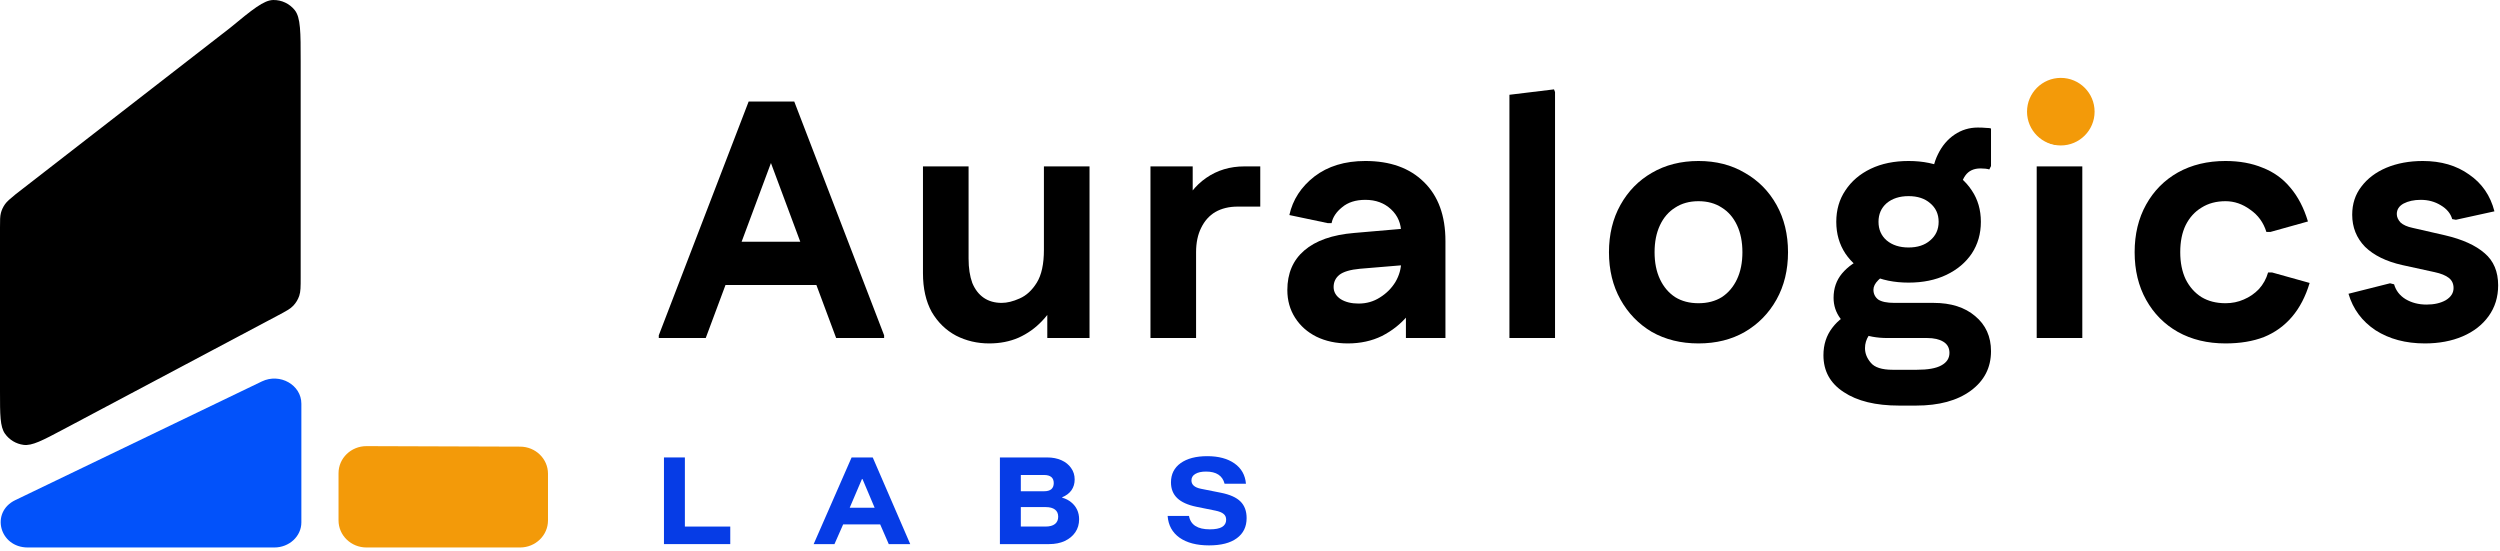
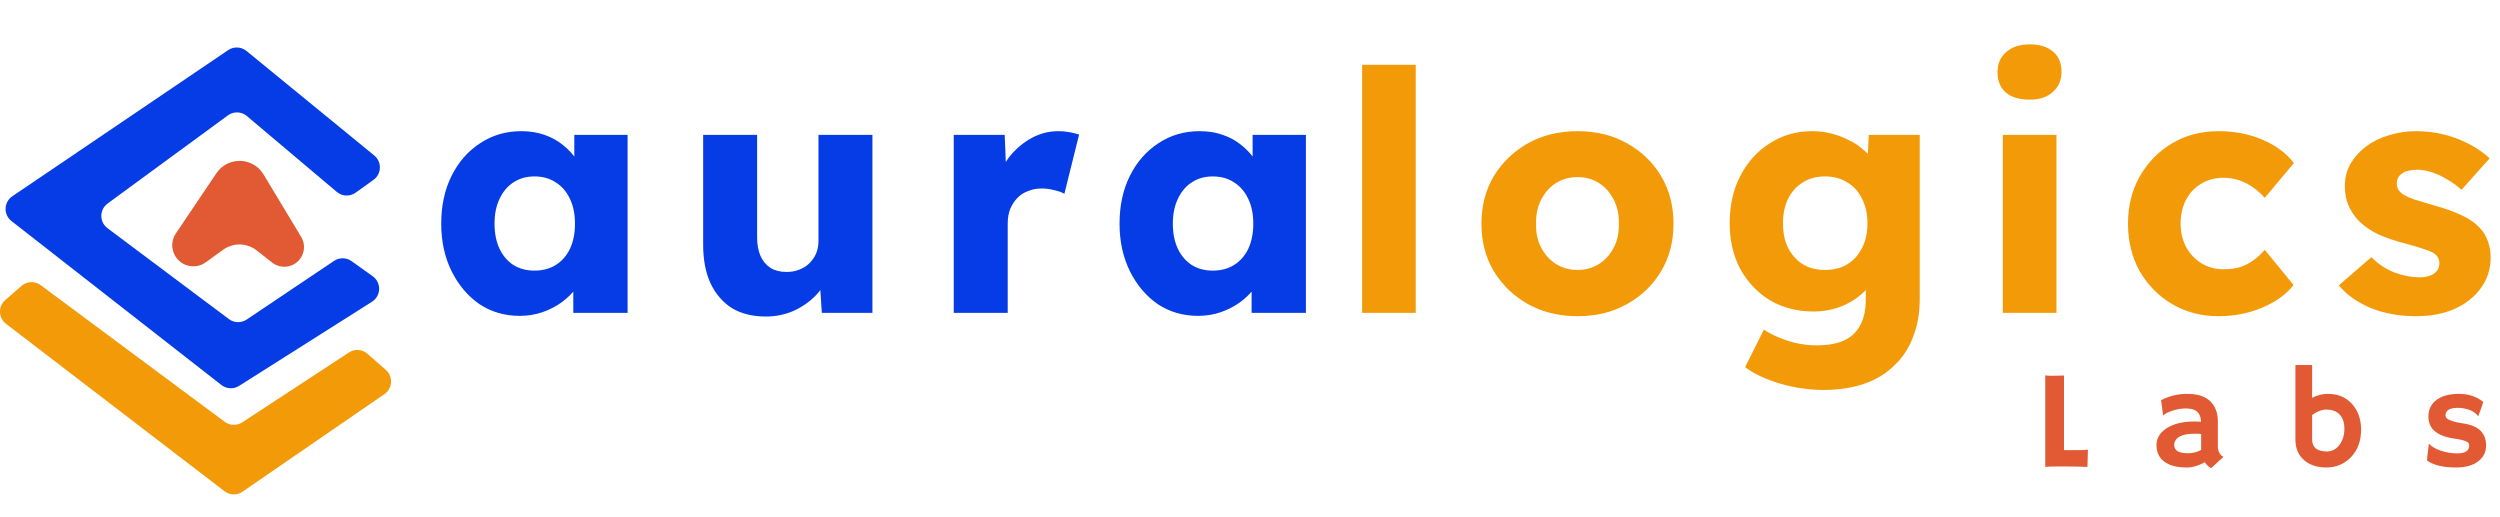
- <svg xmlns="http://www.w3.org/2000/svg" width="740" height="163" viewBox="0 0 740 163" fill="none">
-   <path d="M717.752 101.654C712.086 101.654 707.219 100.354 703.152 97.754C699.152 95.088 696.486 91.487 695.152 86.954L707.452 83.854L708.652 84.154C709.186 86.021 710.319 87.487 712.052 88.554C713.852 89.621 715.919 90.154 718.252 90.154C720.519 90.154 722.419 89.721 723.952 88.854C725.486 87.921 726.252 86.721 726.252 85.254C726.252 83.987 725.786 82.987 724.852 82.254C723.919 81.521 722.519 80.954 720.652 80.554L711.052 78.454C706.319 77.388 702.652 75.588 700.052 73.054C697.519 70.454 696.252 67.287 696.252 63.554C696.252 60.354 697.152 57.587 698.952 55.254C700.752 52.854 703.219 50.987 706.352 49.654C709.552 48.321 713.152 47.654 717.152 47.654C722.552 47.654 727.119 48.987 730.852 51.654C734.652 54.254 737.152 57.888 738.352 62.554L726.952 65.054L725.852 64.854C725.386 63.188 724.252 61.821 722.452 60.754C720.719 59.688 718.752 59.154 716.552 59.154C714.552 59.154 712.852 59.521 711.452 60.254C710.119 60.987 709.452 62.021 709.452 63.354C709.452 64.221 709.819 65.054 710.552 65.854C711.352 66.588 712.552 67.121 714.152 67.454L723.752 69.654C728.886 70.854 732.786 72.621 735.452 74.954C738.119 77.221 739.452 80.388 739.452 84.454C739.452 87.921 738.519 90.954 736.652 93.554C734.786 96.154 732.219 98.154 728.952 99.554C725.686 100.954 721.952 101.654 717.752 101.654Z" fill="black" />
-   <path d="M658.752 101.654C653.418 101.654 648.718 100.521 644.652 98.254C640.652 95.987 637.518 92.821 635.252 88.754C632.985 84.688 631.852 79.987 631.852 74.654C631.852 69.321 632.985 64.621 635.252 60.554C637.518 56.487 640.652 53.321 644.652 51.054C648.718 48.788 653.418 47.654 658.752 47.654C662.885 47.654 666.552 48.321 669.752 49.654C673.018 50.921 675.752 52.888 677.952 55.554C680.218 58.221 681.952 61.554 683.152 65.554L672.052 68.654H670.852C669.985 65.854 668.385 63.654 666.052 62.054C663.785 60.388 661.352 59.554 658.752 59.554C656.018 59.554 653.652 60.188 651.652 61.454C649.652 62.654 648.085 64.388 646.952 66.654C645.885 68.854 645.352 71.521 645.352 74.654C645.352 77.721 645.885 80.388 646.952 82.654C648.085 84.921 649.652 86.688 651.652 87.954C653.652 89.154 656.018 89.754 658.752 89.754C660.685 89.754 662.485 89.388 664.152 88.654C665.885 87.921 667.385 86.888 668.652 85.554C669.918 84.154 670.818 82.521 671.352 80.654H672.552L683.652 83.754C682.452 87.754 680.718 91.088 678.452 93.754C676.185 96.421 673.418 98.421 670.152 99.754C666.885 101.021 663.085 101.654 658.752 101.654Z" fill="black" />
-   <path d="M602.863 100.054V49.254H616.363V100.054H602.863ZM609.663 42.854C607.396 42.854 605.463 42.054 603.863 40.454C602.263 38.854 601.463 36.921 601.463 34.654C601.463 32.454 602.263 30.554 603.863 28.954C605.463 27.354 607.396 26.554 609.663 26.554C611.863 26.554 613.763 27.354 615.363 28.954C616.963 30.554 617.763 32.454 617.763 34.654C617.763 36.921 616.963 38.854 615.363 40.454C613.763 42.054 611.863 42.854 609.663 42.854Z" fill="black" />
-   <path d="M562.138 120.054C555.205 120.054 549.738 118.721 545.738 116.054C541.738 113.454 539.738 109.821 539.738 105.154C539.738 102.021 540.605 99.321 542.338 97.054C544.072 94.721 546.572 92.921 549.838 91.654L556.338 96.754C555.005 97.287 553.938 98.154 553.138 99.354C552.405 100.488 552.038 101.721 552.038 103.054C552.038 104.588 552.605 106.021 553.738 107.354C554.872 108.754 557.038 109.454 560.238 109.454H567.338C570.672 109.454 573.105 109.021 574.638 108.154C576.238 107.288 577.038 106.054 577.038 104.454C577.038 102.988 576.438 101.888 575.238 101.154C574.038 100.421 572.438 100.054 570.438 100.054H558.638C555.572 100.054 552.838 99.554 550.438 98.554C548.038 97.487 546.138 96.054 544.738 94.254C543.405 92.454 542.738 90.421 542.738 88.154C542.738 85.354 543.572 82.954 545.238 80.954C546.972 78.888 549.372 77.221 552.438 75.954L559.638 81.454C558.105 81.454 556.872 81.954 555.938 82.954C555.005 83.888 554.538 84.821 554.538 85.754C554.538 86.954 555.005 87.921 555.938 88.654C556.938 89.321 558.538 89.654 560.738 89.654H572.338C577.472 89.654 581.572 90.954 584.638 93.554C587.772 96.154 589.338 99.621 589.338 103.954C589.338 108.821 587.338 112.721 583.338 115.654C579.338 118.588 573.938 120.054 567.138 120.054H562.138ZM564.938 83.654C560.672 83.654 556.938 82.888 553.738 81.354C550.538 79.821 548.038 77.721 546.238 75.054C544.438 72.321 543.538 69.188 543.538 65.654C543.538 62.121 544.438 59.021 546.238 56.354C548.038 53.621 550.538 51.487 553.738 49.954C556.938 48.421 560.672 47.654 564.938 47.654C569.205 47.654 572.938 48.421 576.138 49.954C579.338 51.487 581.838 53.621 583.638 56.354C585.438 59.021 586.338 62.121 586.338 65.654C586.338 69.188 585.438 72.321 583.638 75.054C581.838 77.721 579.338 79.821 576.138 81.354C572.938 82.888 569.205 83.654 564.938 83.654ZM564.938 73.254C567.605 73.254 569.738 72.554 571.338 71.154C573.005 69.754 573.838 67.921 573.838 65.654C573.838 63.388 573.005 61.554 571.338 60.154C569.738 58.754 567.605 58.054 564.938 58.054C562.272 58.054 560.105 58.754 558.438 60.154C556.838 61.554 556.038 63.388 556.038 65.654C556.038 67.921 556.838 69.754 558.438 71.154C560.105 72.554 562.272 73.254 564.938 73.254ZM580.238 57.354L571.838 53.854C571.838 50.788 572.438 48.054 573.638 45.654C574.838 43.188 576.472 41.254 578.538 39.854C580.605 38.454 582.905 37.754 585.438 37.754C586.372 37.754 587.172 37.788 587.838 37.854C588.572 37.854 589.072 37.921 589.338 38.054V49.154L588.838 50.154C588.172 49.954 587.305 49.854 586.238 49.854C584.238 49.854 582.738 50.554 581.738 51.954C580.738 53.354 580.238 55.154 580.238 57.354Z" fill="black" />
-   <path d="M502.754 101.654C497.554 101.654 492.954 100.521 488.954 98.254C485.021 95.921 481.921 92.721 479.654 88.654C477.387 84.588 476.254 79.921 476.254 74.654C476.254 69.388 477.387 64.721 479.654 60.654C481.921 56.587 485.021 53.421 488.954 51.154C492.954 48.821 497.554 47.654 502.754 47.654C507.954 47.654 512.521 48.821 516.454 51.154C520.454 53.421 523.587 56.587 525.854 60.654C528.121 64.721 529.254 69.388 529.254 74.654C529.254 79.921 528.121 84.588 525.854 88.654C523.587 92.721 520.454 95.921 516.454 98.254C512.521 100.521 507.954 101.654 502.754 101.654ZM502.754 89.754C505.421 89.754 507.721 89.154 509.654 87.954C511.587 86.688 513.087 84.921 514.154 82.654C515.221 80.388 515.754 77.721 515.754 74.654C515.754 71.588 515.221 68.921 514.154 66.654C513.087 64.388 511.587 62.654 509.654 61.454C507.721 60.188 505.421 59.554 502.754 59.554C500.087 59.554 497.787 60.188 495.854 61.454C493.921 62.654 492.421 64.388 491.354 66.654C490.287 68.921 489.754 71.588 489.754 74.654C489.754 77.721 490.287 80.388 491.354 82.654C492.421 84.921 493.921 86.688 495.854 87.954C497.787 89.154 500.087 89.754 502.754 89.754Z" fill="black" />
-   <path d="M446.789 100.054V28.054L459.989 26.454L460.289 27.254V100.054H446.789Z" fill="black" />
-   <path d="M398.951 101.654C395.484 101.654 392.384 100.988 389.651 99.654C386.984 98.321 384.884 96.454 383.351 94.054C381.817 91.654 381.051 88.921 381.051 85.854C381.051 80.921 382.717 77.021 386.051 74.154C389.451 71.221 394.384 69.487 400.851 68.954L420.551 67.254V78.054L402.551 79.554C399.684 79.821 397.651 80.421 396.451 81.354C395.317 82.287 394.751 83.487 394.751 84.954C394.751 86.421 395.451 87.621 396.851 88.554C398.251 89.421 400.017 89.854 402.151 89.854C404.484 89.854 406.584 89.254 408.451 88.054C410.384 86.854 411.917 85.321 413.051 83.454C414.184 81.521 414.751 79.487 414.751 77.354V69.054C414.751 66.188 413.751 63.821 411.751 61.954C409.751 60.087 407.217 59.154 404.151 59.154C401.284 59.154 398.984 59.888 397.251 61.354C395.517 62.754 394.484 64.321 394.151 66.054H393.051L381.651 63.654C382.651 59.121 385.117 55.321 389.051 52.254C393.051 49.188 398.084 47.654 404.151 47.654C411.484 47.654 417.251 49.721 421.451 53.854C425.717 57.987 427.851 63.821 427.851 71.354V100.054H416.151V85.254H421.051C420.251 88.188 418.784 90.921 416.651 93.454C414.584 95.921 412.051 97.921 409.051 99.454C406.051 100.921 402.684 101.654 398.951 101.654Z" fill="black" />
-   <path d="M340.539 100.054V49.254H353.039V61.354L349.739 62.054C351.339 58.054 353.772 54.921 357.039 52.654C360.306 50.388 364.072 49.254 368.339 49.254H373.039V61.154H366.339C363.806 61.154 361.606 61.688 359.739 62.754C357.939 63.821 356.539 65.388 355.539 67.454C354.539 69.454 354.039 71.854 354.039 74.654V100.054H340.539Z" fill="black" />
-   <path d="M322.499 49.254V100.054H309.999V87.954L313.299 87.254C312.166 90.254 310.566 92.821 308.499 94.954C306.499 97.088 304.166 98.754 301.499 99.954C298.899 101.088 295.999 101.654 292.799 101.654C289.266 101.654 285.999 100.888 282.999 99.354C279.999 97.754 277.599 95.421 275.799 92.354C274.066 89.221 273.199 85.388 273.199 80.854V49.254H286.699V76.554C286.699 79.354 287.066 81.754 287.799 83.754C288.599 85.688 289.733 87.154 291.199 88.154C292.666 89.154 294.433 89.654 296.499 89.654C298.099 89.654 299.866 89.221 301.799 88.354C303.799 87.487 305.499 85.921 306.899 83.654C308.299 81.388 308.999 78.154 308.999 73.954V49.254H322.499Z" fill="black" />
-   <path d="M247.5 100.054L222.2 32.154L221.6 30.054H235.1L261.7 99.254V100.054H247.5ZM195 100.054V99.254L221.6 30.054H235.1L234.2 32.154L208.9 100.054H195ZM207.8 84.354L210.8 71.554H246.9L249.9 84.354H207.8Z" fill="black" />
-   <path d="M357.87 161.434C354.226 161.434 351.317 160.674 349.144 159.154C346.992 157.613 345.818 155.47 345.62 152.726H351.943C352.184 154.056 352.821 155.048 353.853 155.702C354.884 156.357 356.3 156.684 358.101 156.684C359.725 156.684 360.933 156.452 361.723 155.987C362.535 155.502 362.941 154.784 362.941 153.834C362.941 153.095 362.689 152.525 362.184 152.124C361.701 151.702 360.889 151.375 359.747 151.142L354.116 150.002C351.569 149.475 349.681 148.62 348.452 147.437C347.223 146.255 346.608 144.704 346.608 142.782C346.608 140.355 347.563 138.455 349.473 137.082C351.405 135.71 354.028 135.024 357.343 135.024C360.68 135.024 363.369 135.742 365.411 137.177C367.453 138.613 368.583 140.619 368.803 143.194H362.48C361.866 140.787 360.032 139.584 356.981 139.584C355.642 139.584 354.588 139.816 353.82 140.281C353.051 140.724 352.667 141.368 352.667 142.212C352.667 143.479 353.611 144.302 355.499 144.682L361.394 145.854C364.05 146.382 365.982 147.247 367.189 148.451C368.397 149.654 369 151.29 369 153.359C369 155.914 368.034 157.898 366.103 159.312C364.193 160.727 361.448 161.434 357.87 161.434Z" fill="#063CE6" />
-   <path d="M295.972 161.054V135.404H309.934C311.559 135.404 312.975 135.679 314.182 136.227C315.411 136.776 316.366 137.547 317.047 138.539C317.749 139.51 318.101 140.64 318.101 141.927C318.101 143.152 317.782 144.218 317.146 145.126C316.509 146.012 315.598 146.699 314.412 147.184V147.311C315.466 147.606 316.366 148.071 317.113 148.704C317.859 149.316 318.43 150.045 318.825 150.889C319.22 151.734 319.418 152.673 319.418 153.707C319.418 155.164 319.045 156.441 318.298 157.539C317.552 158.637 316.509 159.502 315.17 160.136C313.853 160.748 312.305 161.054 310.527 161.054H295.972ZM302.163 155.861H309.473C310.702 155.861 311.635 155.607 312.272 155.101C312.909 154.594 313.227 153.876 313.227 152.947C313.227 152.019 312.909 151.311 312.272 150.826C311.635 150.34 310.713 150.097 309.506 150.097H302.163V155.861ZM302.163 145.411H309.045C309.989 145.411 310.702 145.21 311.185 144.809C311.668 144.387 311.91 143.785 311.91 143.004C311.91 142.202 311.668 141.6 311.185 141.199C310.702 140.798 309.989 140.597 309.045 140.597H302.163V145.411Z" fill="#063CE6" />
-   <path d="M240.845 161.054L252.074 135.404H258.331L269.428 161.054H263.072L260.537 155.227H249.571L247.003 161.054H240.845ZM251.514 150.287H258.89L255.301 141.801H255.136L251.514 150.287Z" fill="#063CE6" />
-   <path d="M196.533 161.054V135.404H202.724V155.861H216.159V161.054H196.533Z" fill="#063CE6" />
-   <path d="M77.522 112.898L4.535 148.032C-2.903 151.613 -0.161 162.054 8.218 162.054H81.205C85.623 162.054 89.205 158.729 89.205 154.626V119.492C89.205 113.923 82.848 110.334 77.522 112.898Z" fill="#0252FA" />
-   <path d="M68.066 8.285L4.666 57.467C2.951 58.878 2.094 59.584 1.477 60.452C0.931 61.221 0.525 62.081 0.279 62.991C0 64.019 0 65.129 0 67.35V115.766C0 122.79 0 126.301 1.478 128.382C2.768 130.198 4.757 131.394 6.966 131.682C9.497 132.012 12.599 130.365 18.802 127.071L82.202 93.41C84.674 92.098 85.909 91.442 86.81 90.49C87.607 89.648 88.212 88.643 88.582 87.544C89 86.302 89 84.903 89 82.105V18.168C89 9.509 89 5.18 87.231 2.983C85.694 1.073 83.365 -0.026 80.913 0C78.094 0.031 74.751 2.782 68.066 8.285Z" fill="black" />
-   <path d="M100.205 140.062C100.205 135.628 103.923 132.039 108.5 132.054L153.967 132.205C158.521 132.22 162.205 135.801 162.205 140.212V154.047C162.205 158.469 158.504 162.054 153.938 162.054H108.472C103.906 162.054 100.205 158.469 100.205 154.047V140.062Z" fill="#F39A09" />
-   <path d="M600 33.054C600 27.531 604.477 23.054 610 23.054C615.523 23.054 620 27.531 620 33.054C620 38.577 615.523 43.054 610 43.054C604.477 43.054 600 38.577 600 33.054Z" fill="#F39A09" />
+ <svg xmlns="http://www.w3.org/2000/svg" width="895" height="185" viewBox="0 0 895 185" fill="none">
+   <path d="M80.474 151.021L14.552 102.077C12.493 100.548 9.653 100.657 7.717 102.339L1.891 107.4C-0.733 109.68 -0.607 113.806 2.152 115.92L80.385 175.873C82.263 177.312 84.849 177.379 86.797 176.039L137.62 141.095C140.572 139.066 140.821 134.786 138.126 132.425L131.521 126.638C129.675 125.021 126.984 124.833 124.933 126.176L86.717 151.205C84.802 152.46 82.312 152.386 80.474 151.021Z" fill="#F39A09" />
+   <path d="M736.96 167C734.567 167 732.98 167.049 732.199 167.146V134.383C732.59 134.48 733.396 134.529 734.616 134.529C735.853 134.529 737.285 134.497 738.913 134.432V161.141H743.967C745.432 161.141 746.604 161.092 747.482 160.994C747.368 164.803 747.312 166.78 747.312 166.927V167.171C745.716 167.057 743.039 167 739.279 167H736.96ZM789.333 165.486C787.022 166.74 784.93 167.366 783.059 167.366C781.187 167.366 779.584 167.195 778.249 166.854C776.914 166.495 775.783 165.975 774.855 165.291C772.967 163.908 772.023 161.906 772.023 159.285C772.023 156.941 773.179 154.988 775.49 153.426C777.997 151.733 781.398 150.887 785.695 150.887L786.672 150.911C786.867 150.927 787.087 150.944 787.331 150.96C787.575 150.96 787.795 150.976 787.99 151.009C787.86 148.405 786.737 146.883 784.621 146.443C783.921 146.297 783.173 146.224 782.375 146.224C781.594 146.224 780.821 146.297 780.056 146.443C779.307 146.574 778.575 146.753 777.858 146.98C776.28 147.485 775.148 148.063 774.465 148.714L774.392 148.665L773.659 143.27C776.54 141.756 779.689 140.999 783.107 140.999C788.413 140.999 791.807 142.911 793.288 146.736C793.76 147.957 793.996 149.332 793.996 150.862V159.7C793.996 161.588 794.663 162.874 795.998 163.558L791.579 167.61C790.651 167.122 789.903 166.414 789.333 165.486ZM788.015 155.403C787.575 155.322 787.119 155.281 786.647 155.281H785.671C782.074 155.281 779.787 156.079 778.811 157.674C778.518 158.146 778.371 158.642 778.371 159.163C778.371 159.684 778.461 160.148 778.64 160.555C778.835 160.945 779.152 161.271 779.592 161.531C780.438 162.02 781.691 162.264 783.352 162.264C785.028 162.264 786.59 161.865 788.039 161.067C788.023 160.888 788.015 160.701 788.015 160.506V155.403ZM827.741 142.415C829.564 141.471 831.428 140.999 833.332 140.999C835.236 140.999 836.872 141.3 838.239 141.902C839.623 142.488 840.835 143.335 841.877 144.441C844.139 146.899 845.271 150.008 845.271 153.768C845.271 157.885 844.042 161.206 841.584 163.729C839.224 166.154 836.286 167.366 832.771 167.366C829.678 167.366 827.131 166.561 825.129 164.949C822.883 163.126 821.76 160.612 821.76 157.405V130.672H827.741V142.415ZM827.741 157.332C827.741 160.197 829.523 161.629 833.088 161.629C834.829 161.629 836.294 160.864 837.482 159.334C838.687 157.771 839.289 155.826 839.289 153.499C839.289 151.155 838.654 149.389 837.385 148.201C836.245 147.143 834.715 146.614 832.795 146.614C831.639 146.614 830.362 147.005 828.962 147.786C828.522 148.03 828.116 148.299 827.741 148.592V157.332ZM879.235 167.366C874.646 167.366 871.187 166.528 868.859 164.852C868.892 164.363 868.941 163.81 869.006 163.191L869.226 161.434C869.356 160.278 869.437 159.562 869.47 159.285C869.502 158.992 869.527 158.838 869.543 158.821C869.559 158.789 869.689 158.919 869.934 159.212C870.178 159.489 870.642 159.83 871.325 160.237C872.009 160.644 872.798 161.002 873.693 161.312C875.63 161.979 877.648 162.312 879.748 162.312C882.564 162.312 883.972 161.377 883.972 159.505C883.972 158.903 883.703 158.455 883.166 158.162C882.206 157.674 880.79 157.308 878.918 157.063C877.062 156.803 875.541 156.429 874.353 155.94C873.164 155.452 872.196 154.866 871.447 154.183C870.064 152.897 869.372 151.212 869.372 149.129C869.372 146.59 870.349 144.596 872.302 143.147C874.239 141.715 876.916 140.999 880.334 140.999C883.719 140.999 886.608 141.959 889.001 143.88C888.887 144.303 888.765 144.71 888.635 145.101C888.26 146.175 887.984 146.948 887.805 147.42L887.243 148.86C887.211 148.991 887.186 149.056 887.17 149.056C887.137 149.056 887.007 148.885 886.779 148.543C885.754 147.355 884.159 146.574 881.994 146.199C881.327 146.069 880.643 146.004 879.943 146.004C876.981 146.004 875.5 146.899 875.5 148.689C875.5 149.308 875.809 149.78 876.428 150.105C877.583 150.724 879.162 151.18 881.164 151.473C883.182 151.766 884.712 152.164 885.754 152.669C886.796 153.157 887.634 153.751 888.269 154.451C889.44 155.721 890.026 157.405 890.026 159.505C890.026 161.8 889.107 163.663 887.268 165.096C885.347 166.609 882.67 167.366 879.235 167.366Z" fill="#E25A34" />
+   <path d="M186.04 113.08C180.68 113.08 175.88 111.68 171.64 108.88C167.48 106 164.16 102.08 161.68 97.12C159.2 92.08 157.96 86.4 157.96 80.08C157.96 73.6 159.2 67.88 161.68 62.92C164.16 57.96 167.56 54.08 171.88 51.28C176.2 48.4 181.12 46.96 186.64 46.96C189.68 46.96 192.44 47.4 194.92 48.28C197.48 49.16 199.72 50.4 201.64 52C203.56 53.52 205.2 55.32 206.56 57.4C207.92 59.4 208.92 61.56 209.56 63.88L205.6 63.4V48.28H224.68V112H205.24V96.64L209.56 96.52C208.92 98.76 207.88 100.88 206.44 102.88C205 104.88 203.24 106.64 201.16 108.16C199.08 109.68 196.76 110.88 194.2 111.76C191.64 112.64 188.92 113.08 186.04 113.08ZM191.32 96.88C194.28 96.88 196.84 96.2 199 94.84C201.16 93.48 202.84 91.56 204.04 89.08C205.24 86.52 205.84 83.52 205.84 80.08C205.84 76.64 205.24 73.68 204.04 71.2C202.84 68.64 201.16 66.68 199 65.32C196.84 63.88 194.28 63.16 191.32 63.16C188.44 63.16 185.92 63.88 183.76 65.32C181.68 66.68 180.04 68.64 178.84 71.2C177.64 73.68 177.04 76.64 177.04 80.08C177.04 83.52 177.64 86.52 178.84 89.08C180.04 91.56 181.68 93.48 183.76 94.84C185.92 96.2 188.44 96.88 191.32 96.88ZM274.17 113.32C269.45 113.32 265.41 112.32 262.05 110.32C258.77 108.24 256.21 105.28 254.37 101.44C252.61 97.6 251.73 93 251.73 87.64V48.28H271.05V85C271.05 87.56 271.45 89.76 272.25 91.6C273.05 93.44 274.25 94.88 275.85 95.92C277.45 96.88 279.37 97.36 281.61 97.36C283.29 97.36 284.81 97.08 286.17 96.52C287.61 95.96 288.81 95.2 289.77 94.24C290.81 93.2 291.61 92.04 292.17 90.76C292.73 89.4 293.01 87.92 293.01 86.32V48.28H312.33V112H294.21L293.37 98.92L296.97 97.48C296.01 100.52 294.41 103.24 292.17 105.64C289.93 107.96 287.25 109.84 284.13 111.28C281.01 112.64 277.69 113.32 274.17 113.32ZM341.442 112V48.28H359.682L360.522 69.04L356.922 65.08C357.882 61.64 359.442 58.56 361.602 55.84C363.842 53.12 366.442 50.96 369.402 49.36C372.362 47.76 375.522 46.96 378.882 46.96C380.322 46.96 381.642 47.08 382.842 47.32C384.122 47.56 385.282 47.84 386.322 48.16L381.042 69.4C380.162 68.84 378.962 68.4 377.442 68.08C376.002 67.68 374.482 67.48 372.882 67.48C371.122 67.48 369.482 67.8 367.962 68.44C366.442 69 365.162 69.84 364.122 70.96C363.082 72.08 362.242 73.4 361.602 74.92C361.042 76.44 360.762 78.16 360.762 80.08V112H341.442ZM428.876 113.08C423.516 113.08 418.716 111.68 414.476 108.88C410.316 106 406.996 102.08 404.516 97.12C402.036 92.08 400.796 86.4 400.796 80.08C400.796 73.6 402.036 67.88 404.516 62.92C406.996 57.96 410.396 54.08 414.716 51.28C419.036 48.4 423.956 46.96 429.476 46.96C432.516 46.96 435.276 47.4 437.756 48.28C440.316 49.16 442.556 50.4 444.476 52C446.396 53.52 448.036 55.32 449.396 57.4C450.756 59.4 451.756 61.56 452.396 63.88L448.436 63.4V48.28H467.516V112H448.076V96.64L452.396 96.52C451.756 98.76 450.716 100.88 449.276 102.88C447.836 104.88 446.076 106.64 443.996 108.16C441.916 109.68 439.596 110.88 437.036 111.76C434.476 112.64 431.756 113.08 428.876 113.08ZM434.156 96.88C437.116 96.88 439.676 96.2 441.836 94.84C443.996 93.48 445.676 91.56 446.876 89.08C448.076 86.52 448.676 83.52 448.676 80.08C448.676 76.64 448.076 73.68 446.876 71.2C445.676 68.64 443.996 66.68 441.836 65.32C439.676 63.88 437.116 63.16 434.156 63.16C431.276 63.16 428.756 63.88 426.596 65.32C424.516 66.68 422.876 68.64 421.676 71.2C420.476 73.68 419.876 76.64 419.876 80.08C419.876 83.52 420.476 86.52 421.676 89.08C422.876 91.56 424.516 93.48 426.596 94.84C428.756 96.2 431.276 96.88 434.156 96.88Z" fill="#063CE6" />
+   <path d="M487.64 112V23.2H506.84V112H487.64ZM564.793 113.2C558.153 113.2 552.233 111.76 547.033 108.88C541.913 106 537.833 102.08 534.793 97.12C531.833 92.16 530.353 86.48 530.353 80.08C530.353 73.68 531.833 68 534.793 63.04C537.833 58.08 541.913 54.16 547.033 51.28C552.233 48.4 558.153 46.96 564.793 46.96C571.433 46.96 577.313 48.4 582.433 51.28C587.633 54.16 591.713 58.08 594.673 63.04C597.633 68 599.113 73.68 599.113 80.08C599.113 86.48 597.633 92.16 594.673 97.12C591.713 102.08 587.633 106 582.433 108.88C577.313 111.76 571.433 113.2 564.793 113.2ZM564.793 96.64C567.673 96.64 570.233 95.92 572.473 94.48C574.713 93.04 576.473 91.08 577.753 88.6C579.033 86.12 579.633 83.28 579.553 80.08C579.633 76.88 579.033 74.04 577.753 71.56C576.473 69 574.713 67 572.473 65.56C570.233 64.12 567.673 63.4 564.793 63.4C561.913 63.4 559.313 64.12 556.993 65.56C554.753 67 552.993 69 551.713 71.56C550.433 74.04 549.833 76.88 549.913 80.08C549.833 83.28 550.433 86.12 551.713 88.6C552.993 91.08 554.753 93.04 556.993 94.48C559.313 95.92 561.913 96.64 564.793 96.64ZM652.828 139.6C647.628 139.6 642.428 138.84 637.228 137.32C632.108 135.8 627.948 133.84 624.748 131.44L631.468 118C633.148 119.12 634.988 120.08 636.988 120.88C639.068 121.76 641.228 122.44 643.468 122.92C645.708 123.4 647.988 123.64 650.308 123.64C654.388 123.64 657.708 123.04 660.268 121.84C662.828 120.64 664.748 118.8 666.028 116.32C667.308 113.92 667.948 110.88 667.948 107.2V96.52L671.668 97.12C671.108 99.76 669.708 102.16 667.468 104.32C665.308 106.48 662.628 108.24 659.428 109.6C656.228 110.88 652.828 111.52 649.228 111.52C643.468 111.52 638.308 110.2 633.748 107.56C629.268 104.84 625.708 101.12 623.068 96.4C620.508 91.6 619.228 86.08 619.228 79.84C619.228 73.44 620.508 67.8 623.068 62.92C625.628 57.96 629.148 54.08 633.628 51.28C638.108 48.4 643.148 46.96 648.748 46.96C651.148 46.96 653.428 47.24 655.588 47.8C657.828 48.36 659.868 49.12 661.708 50.08C663.628 50.96 665.308 52.04 666.748 53.32C668.268 54.52 669.468 55.84 670.348 57.28C671.308 58.72 671.948 60.2 672.268 61.72L668.308 62.68L669.028 48.28H687.268V106.84C687.268 112.04 686.468 116.64 684.868 120.64C683.348 124.72 681.068 128.16 678.028 130.96C675.068 133.84 671.468 136 667.228 137.44C662.988 138.88 658.188 139.6 652.828 139.6ZM653.308 96.64C656.428 96.64 659.108 95.96 661.348 94.6C663.668 93.16 665.428 91.2 666.628 88.72C667.908 86.24 668.548 83.32 668.548 79.96C668.548 76.6 667.908 73.68 666.628 71.2C665.428 68.64 663.668 66.68 661.348 65.32C659.108 63.88 656.428 63.16 653.308 63.16C650.268 63.16 647.628 63.88 645.388 65.32C643.148 66.68 641.388 68.64 640.108 71.2C638.908 73.68 638.308 76.6 638.308 79.96C638.308 83.32 638.908 86.24 640.108 88.72C641.388 91.2 643.148 93.16 645.388 94.6C647.628 95.96 650.268 96.64 653.308 96.64ZM717.022 112V48.28H736.222V112H717.022ZM726.622 35.68C723.022 35.68 720.182 34.84 718.102 33.16C716.102 31.4 715.102 28.92 715.102 25.72C715.102 22.84 716.142 20.48 718.222 18.64C720.302 16.8 723.102 15.88 726.622 15.88C730.222 15.88 733.022 16.76 735.022 18.52C737.022 20.2 738.022 22.6 738.022 25.72C738.022 28.68 736.982 31.08 734.902 32.92C732.902 34.76 730.142 35.68 726.622 35.68ZM794.222 113.2C788.062 113.2 782.542 111.76 777.662 108.88C772.782 106 768.902 102.08 766.022 97.12C763.222 92.08 761.822 86.4 761.822 80.08C761.822 73.76 763.222 68.12 766.022 63.16C768.902 58.12 772.782 54.16 777.662 51.28C782.542 48.4 788.062 46.96 794.222 46.96C799.902 46.96 805.102 47.96 809.822 49.96C814.622 51.96 818.422 54.76 821.222 58.36L810.782 70.84C809.662 69.56 808.342 68.36 806.822 67.24C805.302 66.12 803.622 65.24 801.782 64.6C799.942 63.96 798.022 63.64 796.022 63.64C792.982 63.64 790.302 64.36 787.982 65.8C785.662 67.16 783.862 69.08 782.582 71.56C781.302 74.04 780.662 76.88 780.662 80.08C780.662 83.12 781.302 85.88 782.582 88.36C783.942 90.84 785.782 92.8 788.102 94.24C790.422 95.68 793.062 96.4 796.022 96.4C798.102 96.4 800.022 96.16 801.782 95.68C803.542 95.12 805.142 94.32 806.582 93.28C808.102 92.24 809.502 90.96 810.782 89.44L821.102 102.04C818.382 105.48 814.582 108.2 809.702 110.2C804.902 112.2 799.742 113.2 794.222 113.2ZM865.133 113.2C858.893 113.2 853.373 112.2 848.573 110.2C843.853 108.2 840.093 105.52 837.293 102.16L848.933 92.08C851.413 94.56 854.213 96.4 857.333 97.6C860.453 98.72 863.413 99.28 866.213 99.28C867.333 99.28 868.333 99.16 869.213 98.92C870.093 98.68 870.813 98.36 871.373 97.96C872.013 97.48 872.493 96.96 872.813 96.4C873.133 95.76 873.293 95.04 873.293 94.24C873.293 92.64 872.573 91.4 871.133 90.52C870.413 90.12 869.213 89.64 867.533 89.08C865.853 88.52 863.693 87.88 861.053 87.16C857.293 86.2 854.013 85.08 851.213 83.8C848.493 82.44 846.253 80.88 844.493 79.12C842.893 77.44 841.653 75.6 840.773 73.6C839.893 71.52 839.453 69.2 839.453 66.64C839.453 63.68 840.133 61 841.493 58.6C842.933 56.2 844.813 54.12 847.133 52.36C849.533 50.6 852.253 49.28 855.293 48.4C858.413 47.44 861.613 46.96 864.893 46.96C868.413 46.96 871.773 47.36 874.973 48.16C878.173 48.96 881.133 50.08 883.853 51.52C886.653 52.96 889.133 54.68 891.293 56.68L881.213 67.96C879.773 66.6 878.133 65.4 876.293 64.36C874.533 63.24 872.693 62.36 870.773 61.72C868.853 61.08 867.093 60.76 865.493 60.76C864.293 60.76 863.213 60.88 862.253 61.12C861.373 61.28 860.613 61.6 859.973 62.08C859.333 62.48 858.853 63 858.533 63.64C858.213 64.2 858.053 64.88 858.053 65.68C858.053 66.48 858.253 67.24 858.653 67.96C859.133 68.68 859.773 69.28 860.573 69.76C861.373 70.24 862.653 70.8 864.413 71.44C866.173 72 868.573 72.72 871.613 73.6C875.373 74.64 878.613 75.8 881.333 77.08C884.053 78.36 886.213 79.88 887.813 81.64C889.093 83 890.053 84.6 890.693 86.44C891.333 88.2 891.653 90.12 891.653 92.2C891.653 96.28 890.493 99.92 888.173 103.12C885.933 106.24 882.813 108.72 878.813 110.56C874.813 112.32 870.253 113.2 865.133 113.2Z" fill="#F39A09" />
+   <path d="M133.711 64.381L127.334 68.967C125.287 70.439 122.501 70.332 120.574 68.705L88.379 41.539C86.439 39.901 83.628 39.805 81.58 41.306L38.528 72.857C35.548 75.041 35.525 79.482 38.483 81.696L81.947 114.232C83.819 115.633 86.371 115.698 88.311 114.395L119.588 93.395C121.491 92.117 123.987 92.153 125.852 93.485L133.429 98.896C136.606 101.165 136.473 105.929 133.175 108.018L85.595 138.147C83.632 139.39 81.098 139.265 79.266 137.834L4.115 79.145C1.173 76.847 1.325 72.349 4.416 70.257L81.677 17.946C83.691 16.582 86.362 16.703 88.244 18.243L133.982 55.659C136.781 57.949 136.647 62.27 133.711 64.381Z" fill="#063CE6" />
+   <path d="M77.481 62.008L62.957 83.564C60.047 87.883 62.276 93.783 67.315 95.099C69.499 95.67 71.823 95.234 73.652 93.912L79.871 89.417C83.488 86.802 88.401 86.902 91.909 89.66L97.42 93.993C99.04 95.267 101.136 95.768 103.157 95.366C107.948 94.412 110.342 88.993 107.821 84.809L94.34 62.435C90.566 56.172 81.567 55.944 77.481 62.008Z" fill="#E25A34" />
</svg>
